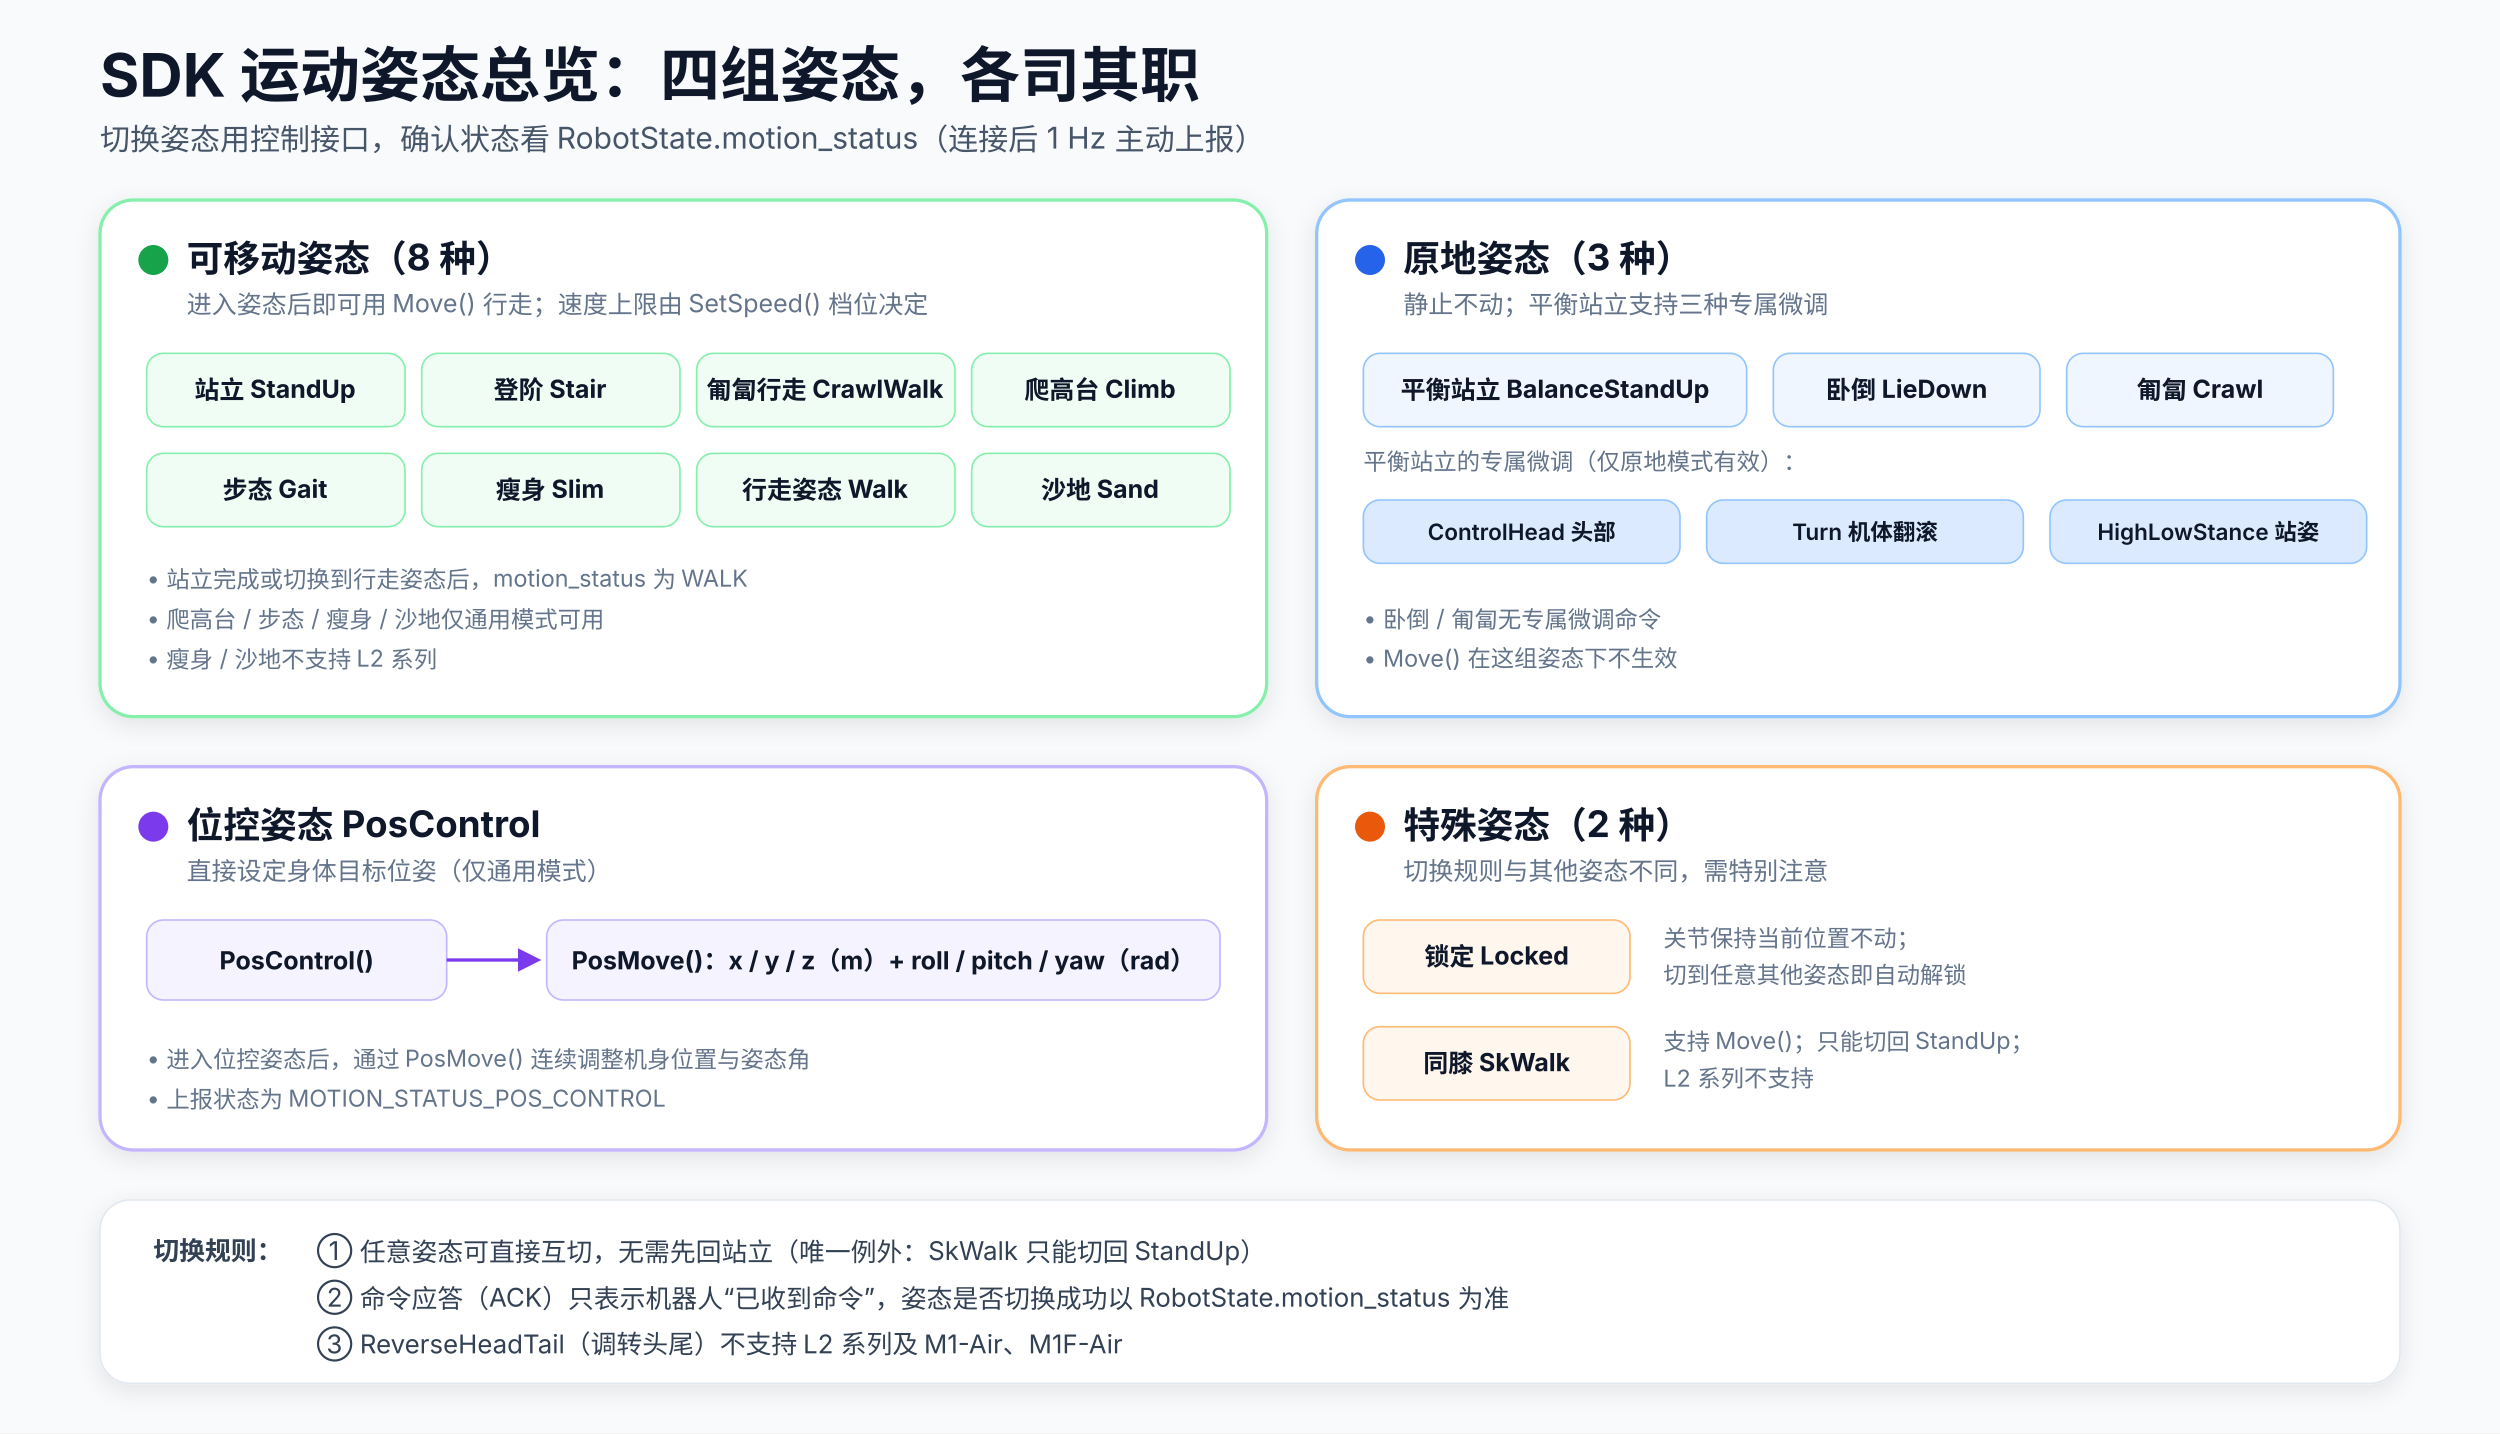
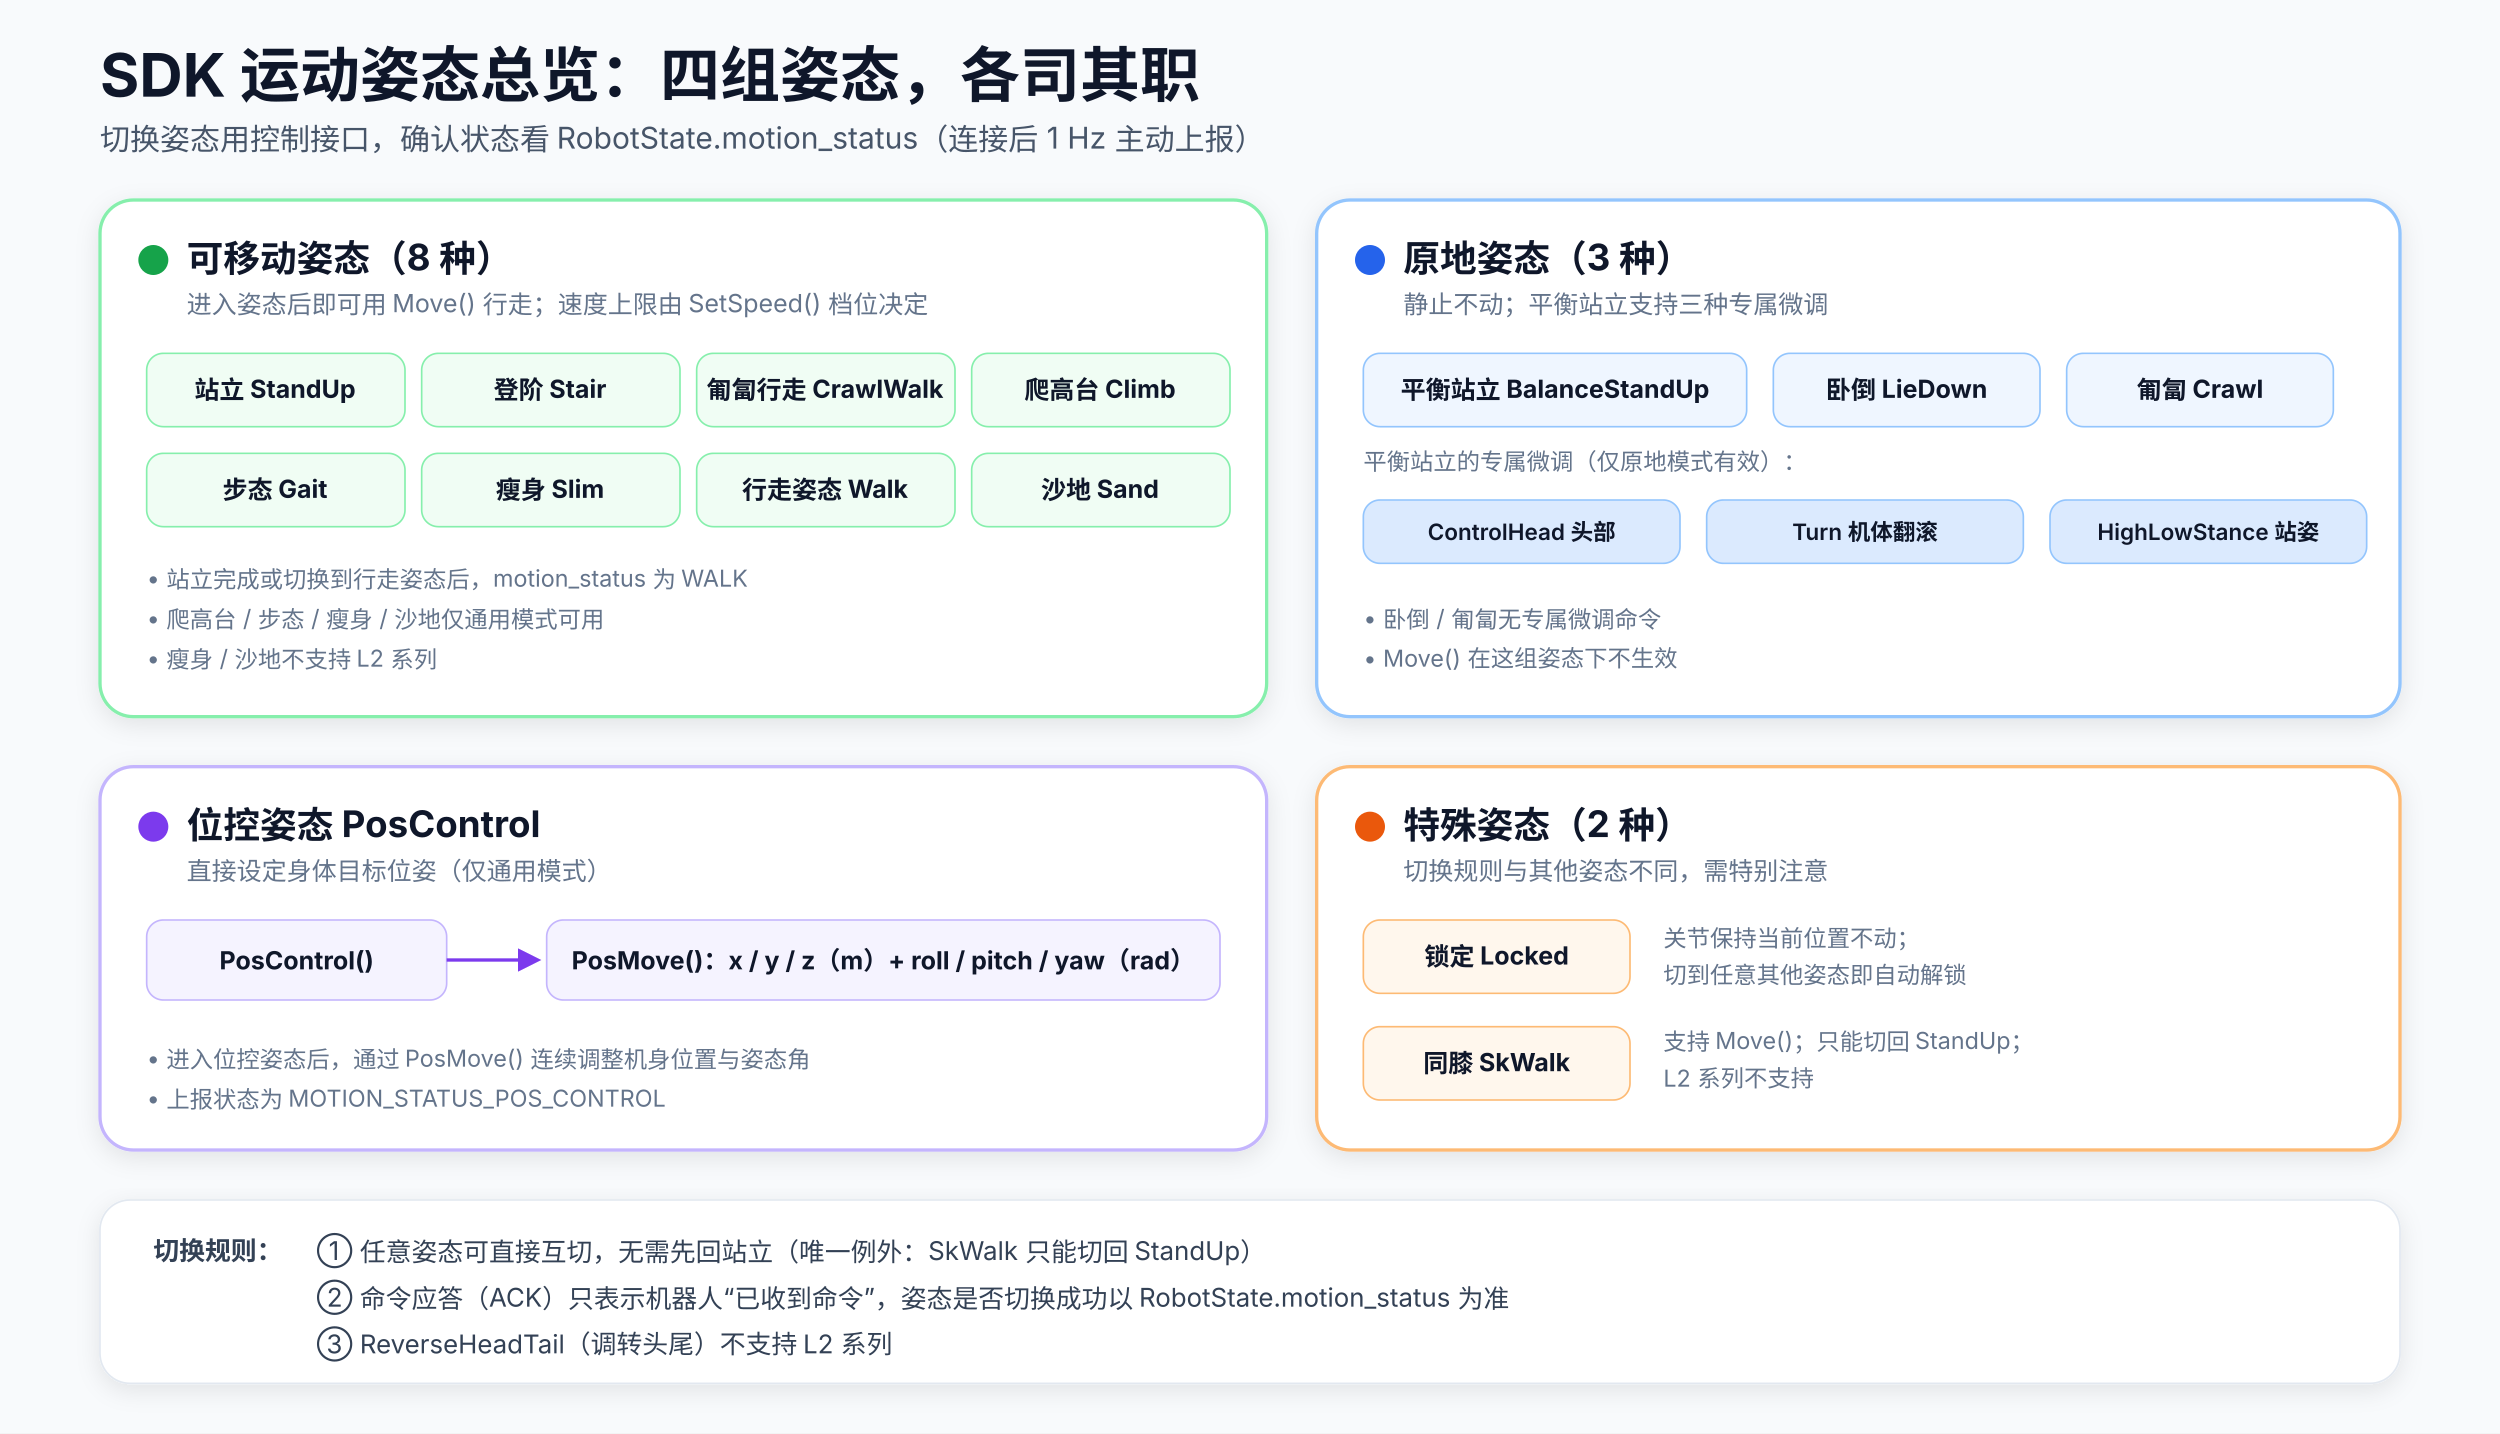
<svg xmlns="http://www.w3.org/2000/svg" width="1500" height="860" viewBox="0 0 1500 860" role="img" aria-labelledby="title desc">
  <defs>
    <filter id="shadow" x="-10%" y="-10%" width="120%" height="130%">
      <feDropShadow dx="0" dy="4" stdDeviation="7" flood-color="#0f172a" flood-opacity=".09" />
    </filter>
    <style>
      text { font-family: Inter, "Noto Sans CJK SC", "Microsoft YaHei", sans-serif; fill: #0f172a; }
      .title { font-size: 36px; font-weight: 750; }
      .subtitle { font-size: 18px; fill: #475569; }
      .card-title { font-size: 22px; font-weight: 750; }
      .card-sub { font-size: 15px; fill: #64748b; }
      .chip { font-size: 15px; font-weight: 650; text-anchor: middle; dominant-baseline: middle; }
      .chip-sm { font-size: 13.5px; font-weight: 600; text-anchor: middle; dominant-baseline: middle; }
      .note { font-size: 14px; fill: #64748b; }
      .rule { font-size: 15.5px; fill: #334155; }
    </style>
  </defs>
  <rect width="1500" height="860" fill="#f8fafc" />
  <text x="60" y="58" class="title">SDK 运动姿态总览：四组姿态，各司其职</text>
  <text x="60" y="90" class="subtitle">切换姿态用控制接口，确认状态看 RobotState.motion_status（连接后 1 Hz 主动上报）</text>
  <g filter="url(#shadow)">
    <rect x="60" y="120" width="700" height="310" rx="20" fill="#fff" stroke="#86efac" stroke-width="2" />
  </g>
  <circle cx="92" cy="156" r="9" fill="#16a34a" />
  <text x="112" y="163" class="card-title">可移动姿态（8 种）</text>
  <text x="112" y="188" class="card-sub">进入姿态后即可用 Move() 行走；速度上限由 SetSpeed() 档位决定</text>
  <g fill="#f0fdf4" stroke="#86efac">
    <rect x="88" y="212" width="155" height="44" rx="10" />
    <rect x="253" y="212" width="155" height="44" rx="10" />
    <rect x="418" y="212" width="155" height="44" rx="10" />
    <rect x="583" y="212" width="155" height="44" rx="10" />
    <rect x="88" y="272" width="155" height="44" rx="10" />
    <rect x="253" y="272" width="155" height="44" rx="10" />
    <rect x="418" y="272" width="155" height="44" rx="10" />
    <rect x="583" y="272" width="155" height="44" rx="10" />
  </g>
  <text x="165" y="234" class="chip" fill="#15803d">站立 StandUp</text>
  <text x="330" y="234" class="chip" fill="#15803d">登阶 Stair</text>
  <text x="495" y="234" class="chip" fill="#15803d">匍匐行走 CrawlWalk</text>
  <text x="660" y="234" class="chip" fill="#15803d">爬高台 Climb</text>
  <text x="165" y="294" class="chip" fill="#15803d">步态 Gait</text>
  <text x="330" y="294" class="chip" fill="#15803d">瘦身 Slim</text>
  <text x="495" y="294" class="chip" fill="#15803d">行走姿态 Walk</text>
  <text x="660" y="294" class="chip" fill="#15803d">沙地 Sand</text>
  <text x="88" y="352" class="note">• 站立完成或切换到行走姿态后，motion_status 为 WALK</text>
  <text x="88" y="376" class="note">• 爬高台 / 步态 / 瘦身 / 沙地仅通用模式可用</text>
  <text x="88" y="400" class="note">• 瘦身 / 沙地不支持 L2 系列</text>
  <g filter="url(#shadow)">
    <rect x="790" y="120" width="650" height="310" rx="20" fill="#fff" stroke="#93c5fd" stroke-width="2" />
  </g>
  <circle cx="822" cy="156" r="9" fill="#2563eb" />
  <text x="842" y="163" class="card-title">原地姿态（3 种）</text>
  <text x="842" y="188" class="card-sub">静止不动；平衡站立支持三种专属微调</text>
  <g fill="#eff6ff" stroke="#93c5fd">
    <rect x="818" y="212" width="230" height="44" rx="10" />
    <rect x="1064" y="212" width="160" height="44" rx="10" />
    <rect x="1240" y="212" width="160" height="44" rx="10" />
  </g>
  <text x="933" y="234" class="chip" fill="#1d4ed8">平衡站立 BalanceStandUp</text>
  <text x="1144" y="234" class="chip" fill="#1d4ed8">卧倒 LieDown</text>
  <text x="1320" y="234" class="chip" fill="#1d4ed8">匍匐 Crawl</text>
  <text x="818" y="282" class="note">平衡站立的专属微调（仅原地模式有效）：</text>
  <g fill="#dbeafe" stroke="#93c5fd">
    <rect x="818" y="300" width="190" height="38" rx="10" />
    <rect x="1024" y="300" width="190" height="38" rx="10" />
    <rect x="1230" y="300" width="190" height="38" rx="10" />
  </g>
  <text x="913" y="319" class="chip-sm" fill="#1e40af">ControlHead 头部</text>
  <text x="1119" y="319" class="chip-sm" fill="#1e40af">Turn 机体翻滚</text>
  <text x="1325" y="319" class="chip-sm" fill="#1e40af">HighLowStance 站姿</text>
  <text x="818" y="376" class="note">• 卧倒 / 匍匐无专属微调命令</text>
  <text x="818" y="400" class="note">• Move() 在这组姿态下不生效</text>
  <g filter="url(#shadow)">
    <rect x="60" y="460" width="700" height="230" rx="20" fill="#fff" stroke="#c4b5fd" stroke-width="2" />
  </g>
  <circle cx="92" cy="496" r="9" fill="#7c3aed" />
  <text x="112" y="503" class="card-title">位控姿态 PosControl</text>
  <text x="112" y="528" class="card-sub">直接设定身体目标位姿（仅通用模式）</text>
  <g fill="#f5f3ff" stroke="#c4b5fd">
    <rect x="88" y="552" width="180" height="48" rx="10" />
    <rect x="328" y="552" width="404" height="48" rx="10" />
  </g>
  <text x="178" y="576" class="chip" fill="#6d28d9">PosControl()</text>
  <text x="530" y="576" class="chip" fill="#6d28d9">PosMove()：x / y / z（m）+ roll / pitch / yaw（rad）</text>
  <line x1="268" y1="576" x2="322" y2="576" stroke="#7c3aed" stroke-width="2" marker-end="url(#arrow-v)" />
  <text x="88" y="640" class="note">• 进入位控姿态后，通过 PosMove() 连续调整机身位置与姿态角</text>
  <text x="88" y="664" class="note">• 上报状态为 MOTION_STATUS_POS_CONTROL</text>
  <g filter="url(#shadow)">
    <rect x="790" y="460" width="650" height="230" rx="20" fill="#fff" stroke="#fdba74" stroke-width="2" />
  </g>
  <circle cx="822" cy="496" r="9" fill="#ea580c" />
  <text x="842" y="503" class="card-title">特殊姿态（2 种）</text>
  <text x="842" y="528" class="card-sub">切换规则与其他姿态不同，需特别注意</text>
  <g fill="#fff7ed" stroke="#fdba74">
    <rect x="818" y="552" width="160" height="44" rx="10" />
    <rect x="818" y="616" width="160" height="44" rx="10" />
  </g>
  <text x="898" y="574" class="chip" fill="#c2410c">锁定 Locked</text>
  <text x="898" y="638" class="chip" fill="#c2410c">同膝 SkWalk</text>
  <text x="998" y="568" class="note">关节保持当前位置不动；</text>
  <text x="998" y="590" class="note">切到任意其他姿态即自动解锁</text>
  <text x="998" y="630" class="note">支持 Move()；只能切回 StandUp；</text>
  <text x="998" y="652" class="note">L2 系列不支持</text>
  <g filter="url(#shadow)">
    <rect x="60" y="720" width="1380" height="110" rx="18" fill="#fff" stroke="#e2e8f0" />
  </g>
  <text x="92" y="756" class="rule" font-weight="700">切换规则：</text>
  <text x="190" y="756" class="rule">① 任意姿态可直接互切，无需先回站立（唯一例外：SkWalk 只能切回 StandUp）</text>
  <text x="190" y="784" class="rule">② 命令应答（ACK）只表示机器人“已收到命令”，姿态是否切换成功以 RobotState.motion_status 为准</text>
-   <text x="190" y="812" class="rule">③ ReverseHeadTail（调转头尾）不支持 L2 系列及 M1-Air、M1F-Air</text>
+   <text x="190" y="812" class="rule">③ ReverseHeadTail（调转头尾）不支持 L2 系列</text>
  <defs>
    <marker id="arrow-v" viewBox="0 0 10 10" refX="8" refY="5" markerWidth="7" markerHeight="7" orient="auto-start-reverse">
      <path d="M 0 0 L 10 5 L 0 10 z" fill="#7c3aed" />
    </marker>
  </defs>
</svg>
